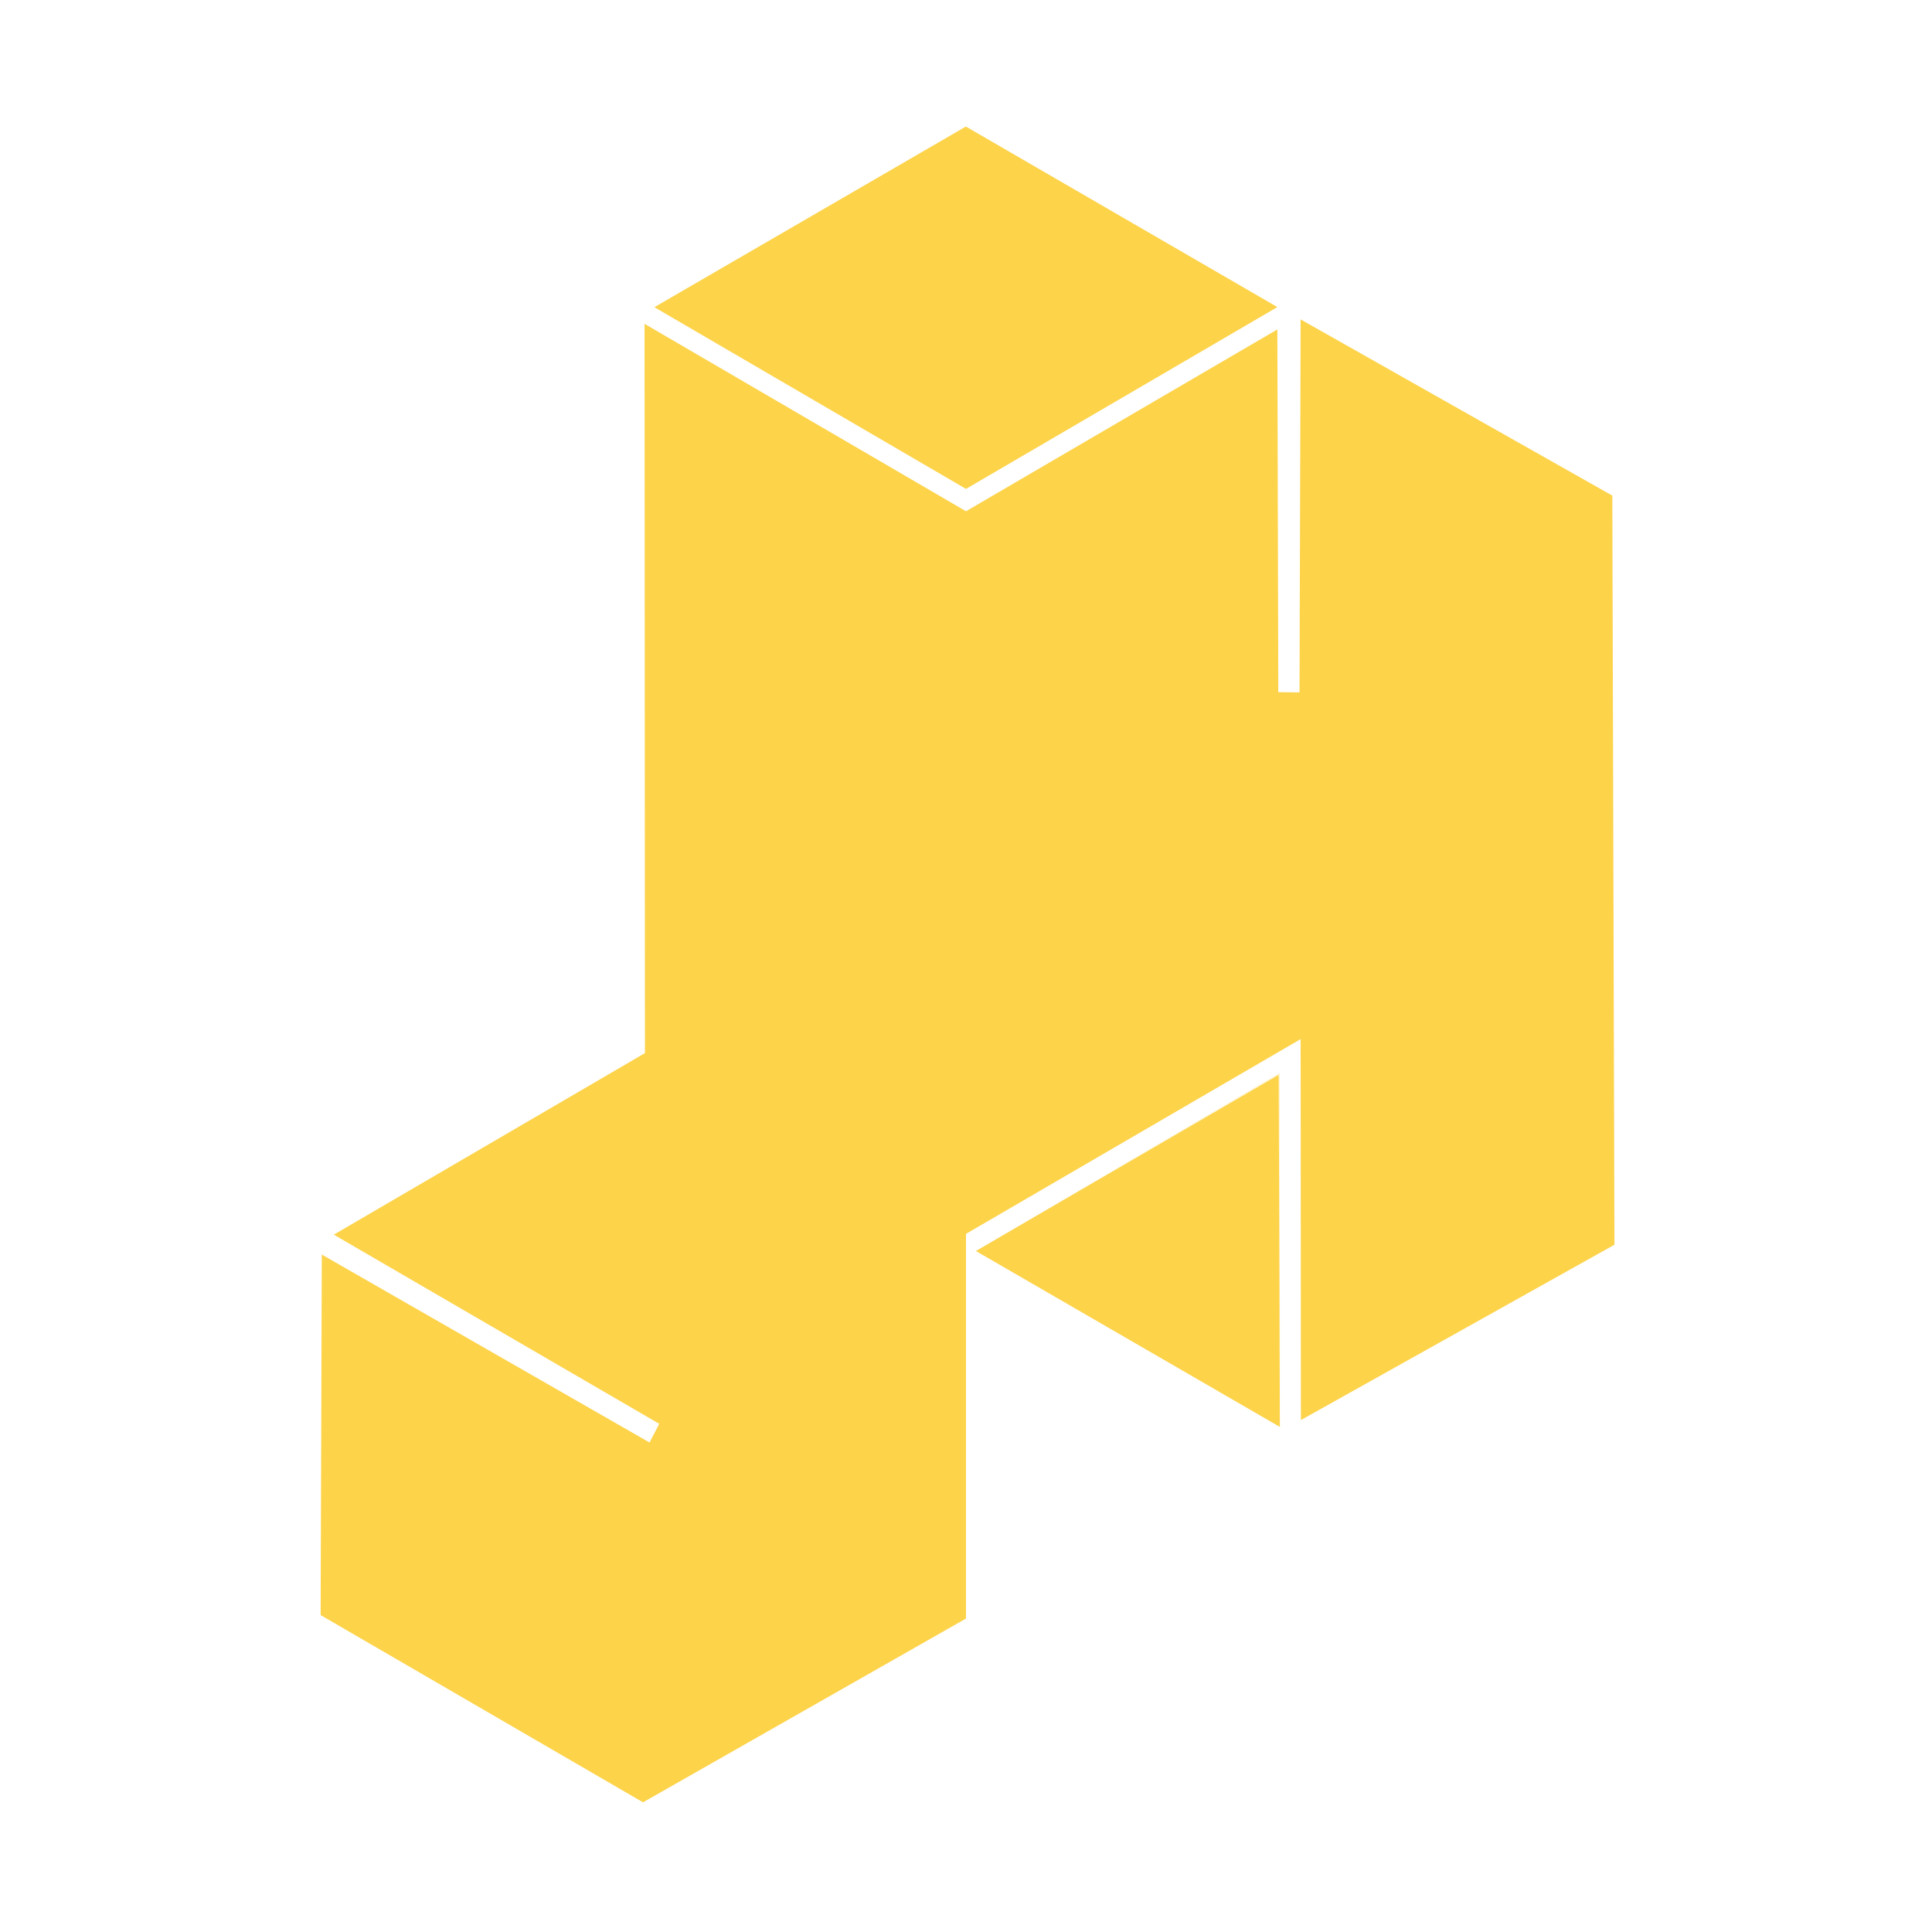
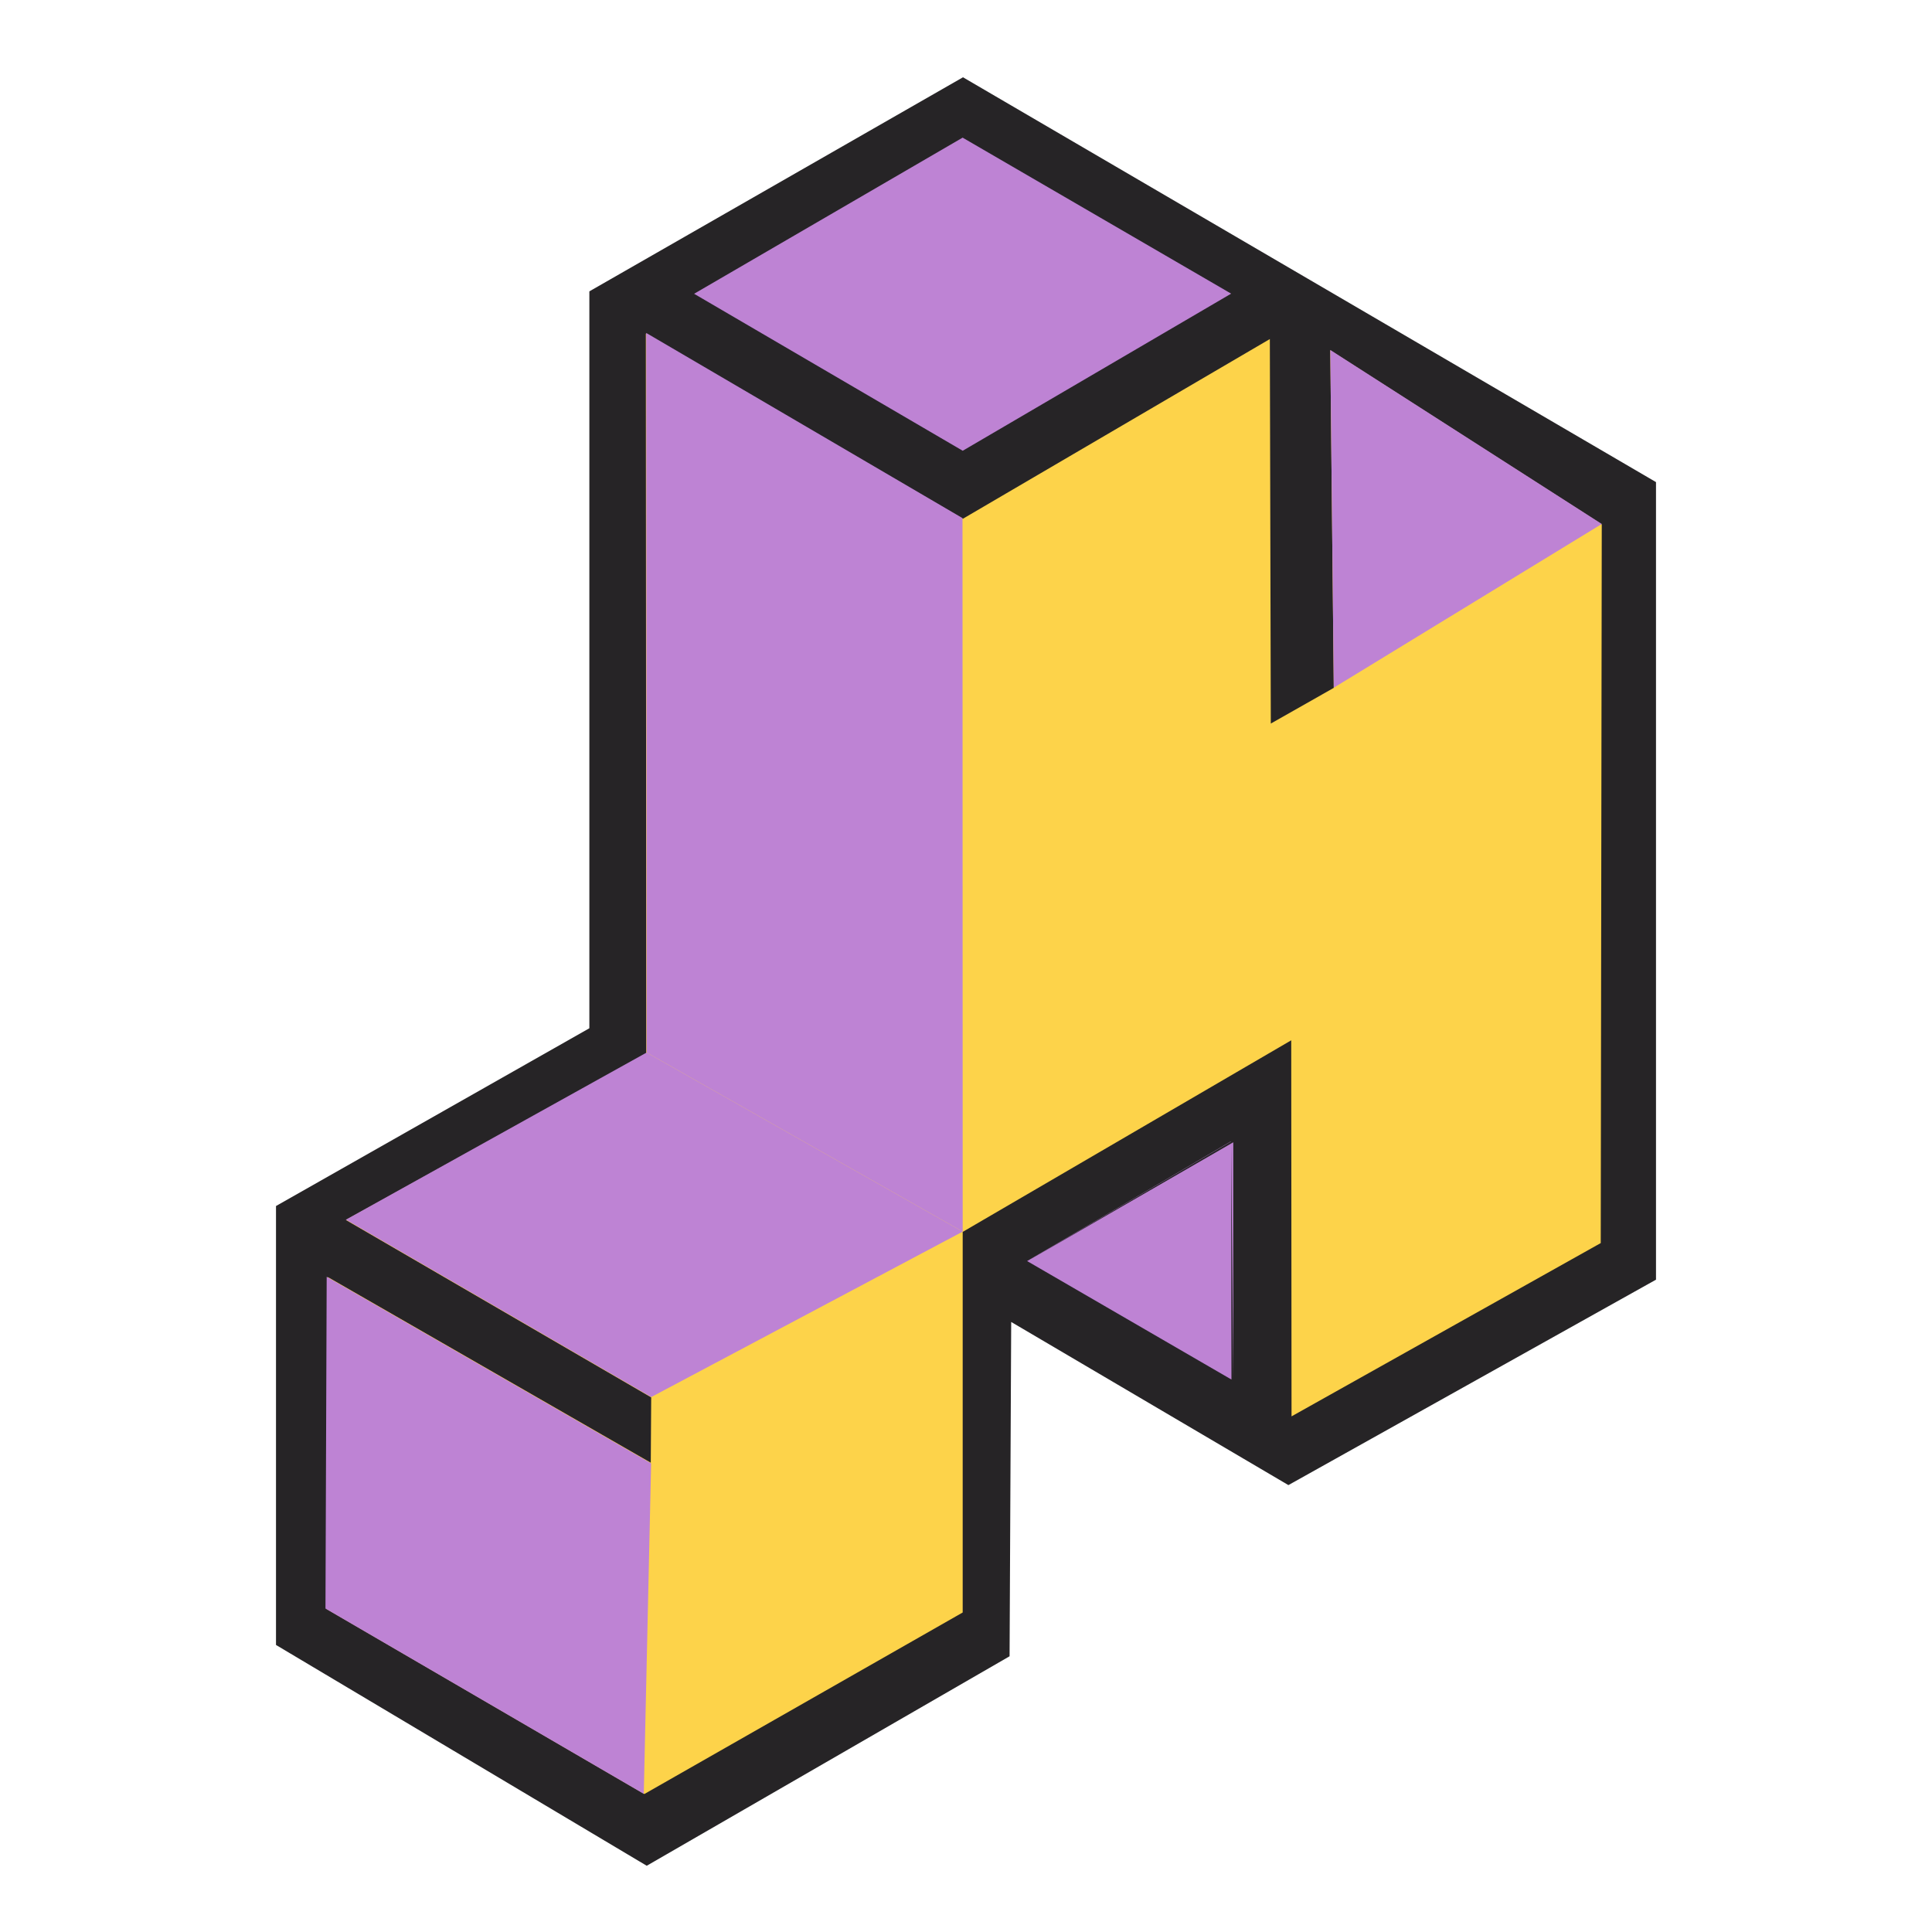
- <svg xmlns="http://www.w3.org/2000/svg" width="2625" height="2625" viewBox="0 0 2625 2625" fill="none">
-   <path fill-rule="evenodd" clip-rule="evenodd" d="M875.761 440L1312.5 694.648L1735.55 447.601L1736.81 940.419L1765.64 940.766L1767.14 433.986L2190.66 673.395L2193.53 1691.21L1767.53 1929.43L1767.14 1411.85L1312.5 1676.43V2199.09L873.683 2448.81L435.626 2194.42L437.227 1704.57L882.52 1959.95L895.707 1934.51L453.543 1677.53L876.3 1430.83L875.762 440H875.761Z" fill="#FDD34A" />
-   <path fill-rule="evenodd" clip-rule="evenodd" d="M1325.94 1699.74L1738.95 1938.75L1325.94 1699.74ZM1737.67 1458.72C1737.86 1458.61 1738.09 1458.61 1738.28 1458.72C1738.47 1458.83 1738.58 1459.03 1738.58 1459.24L1738.95 1938.75L1737.37 1460.3L1325.94 1699.74L1738.28 1458.72L1738.95 1938.75L1325.94 1699.74" fill="#FDD34A" />
-   <path fill-rule="evenodd" clip-rule="evenodd" d="M1312.5 664.268L889.076 417.383L1312.31 171.925L1735.55 417.221L1312.5 664.268Z" fill="#FDD34A" />
+ <svg xmlns="http://www.w3.org/2000/svg" width="175" height="175" viewBox="0 0 175 175" fill="none">
+   <path fill-rule="evenodd" clip-rule="evenodd" d="M53.384 93.139V26.391L87.227 7L150 43.669V115.912L116.703 134.52L91.594 119.743L91.447 150.025L58.581 169L25 149V109.241L53.384 93.139Z" fill="#262426" />
+   <path fill-rule="evenodd" clip-rule="evenodd" d="M58.499 30.218L87.211 46.993L115.022 30.711L115.109 65.54L120.813 62.306L120.497 31.734L145.087 47.496L144.995 112.597L116.987 128.294L116.96 94.23L87.2 111.585V146.059L58.368 162.5L29.591 145.747L29.7 115.679L58.947 132.492L58.985 126.575L31.332 110.507L58.537 95.456L58.499 30.202V30.218Z" fill="#FDD34A" />
+   <path fill-rule="evenodd" clip-rule="evenodd" d="M111.474 103.395C111.474 103.395 111.496 103.395 111.501 103.395C111.512 103.395 111.517 103.412 111.517 103.417L111.709 124.953V103.467L93.073 114.221L111.517 103.395L111.545 124.959L93.035 114.226" fill="#BE83D4" />
+   <path fill-rule="evenodd" clip-rule="evenodd" d="M87.211 40.834L62.871 26.61L87.194 12.467L111.517 26.599L87.205 40.828L87.211 40.834Z" fill="#BE83D4" />
+   <path fill-rule="evenodd" clip-rule="evenodd" d="M120.497 31.7L145.087 47.462L120.813 62.293L120.497 31.7Z" fill="#BE83D4" />
+   <path fill-rule="evenodd" clip-rule="evenodd" d="M58.57 95.339L87.2 111.561L58.985 126.546L31.332 110.478L58.57 95.339Z" fill="#BE83D4" />
+   <path fill-rule="evenodd" clip-rule="evenodd" d="M58.532 30.156L87.183 46.931L87.2 111.561L58.57 95.339L58.532 30.156Z" fill="#BE83D4" />
+   <path fill-rule="evenodd" clip-rule="evenodd" d="M29.591 115.649L58.979 132.55L58.313 162.487L29.481 145.702L29.591 115.649Z" fill="#BE83D4" />
</svg>
